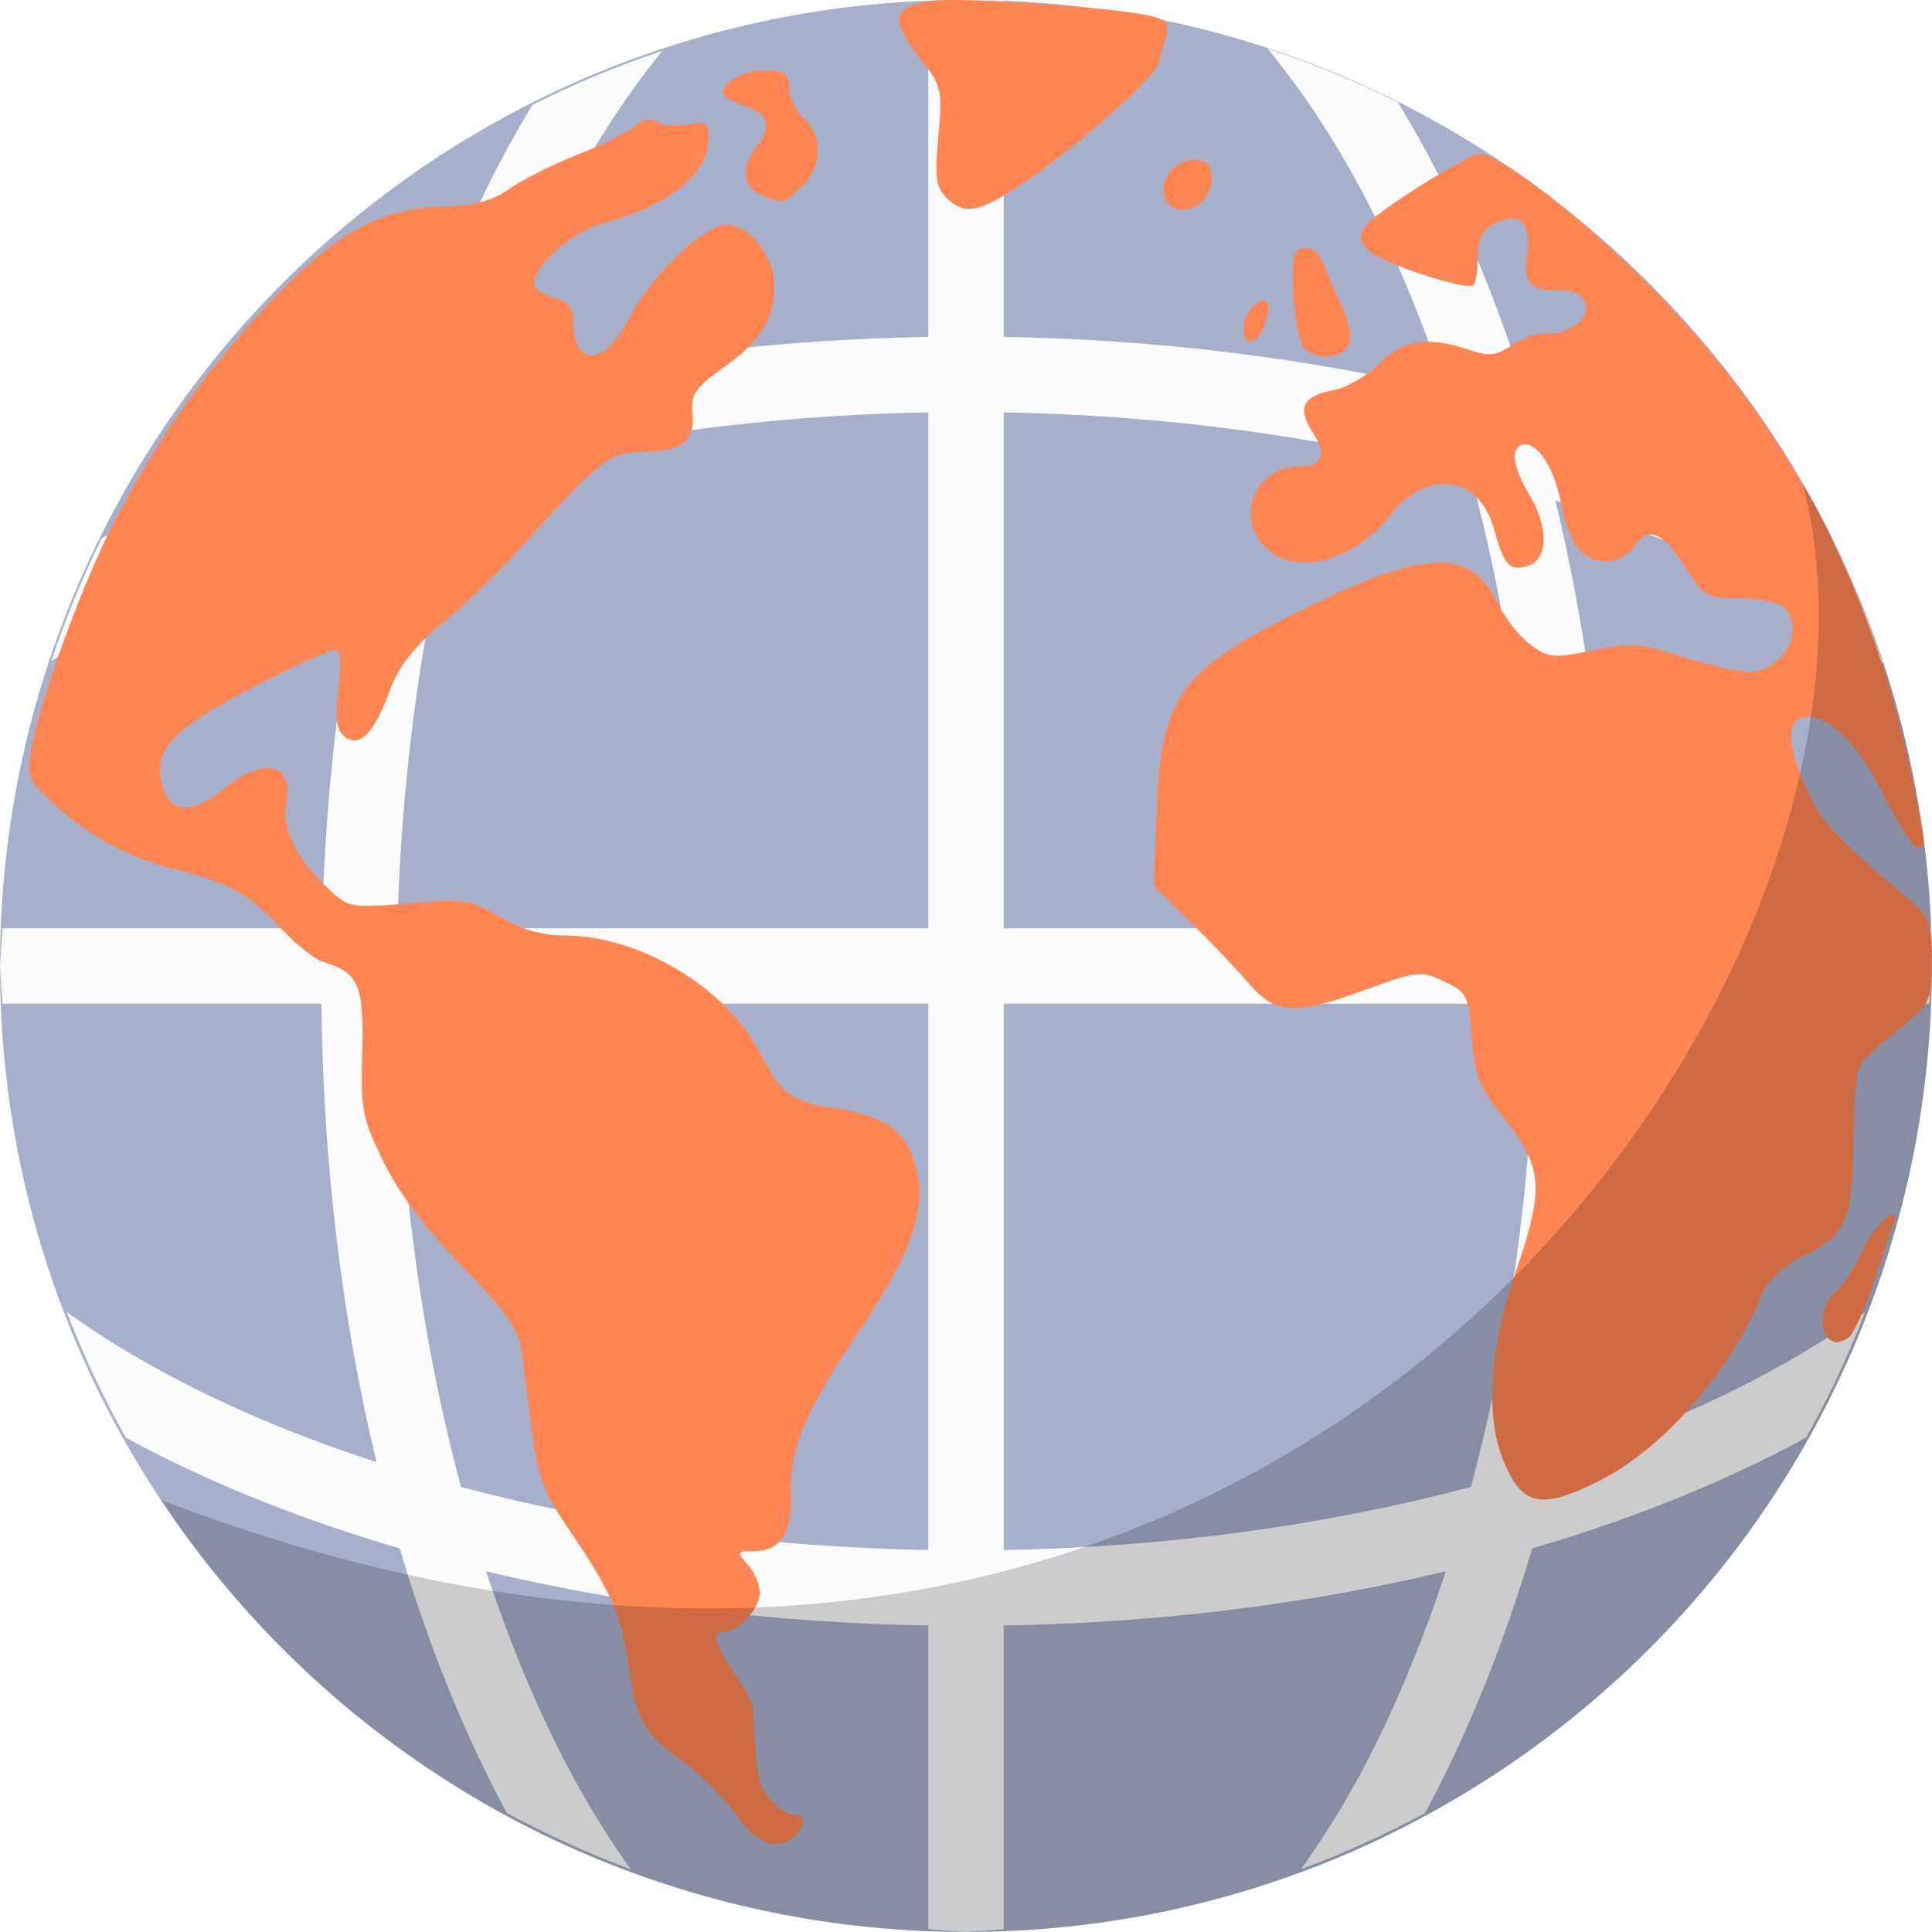
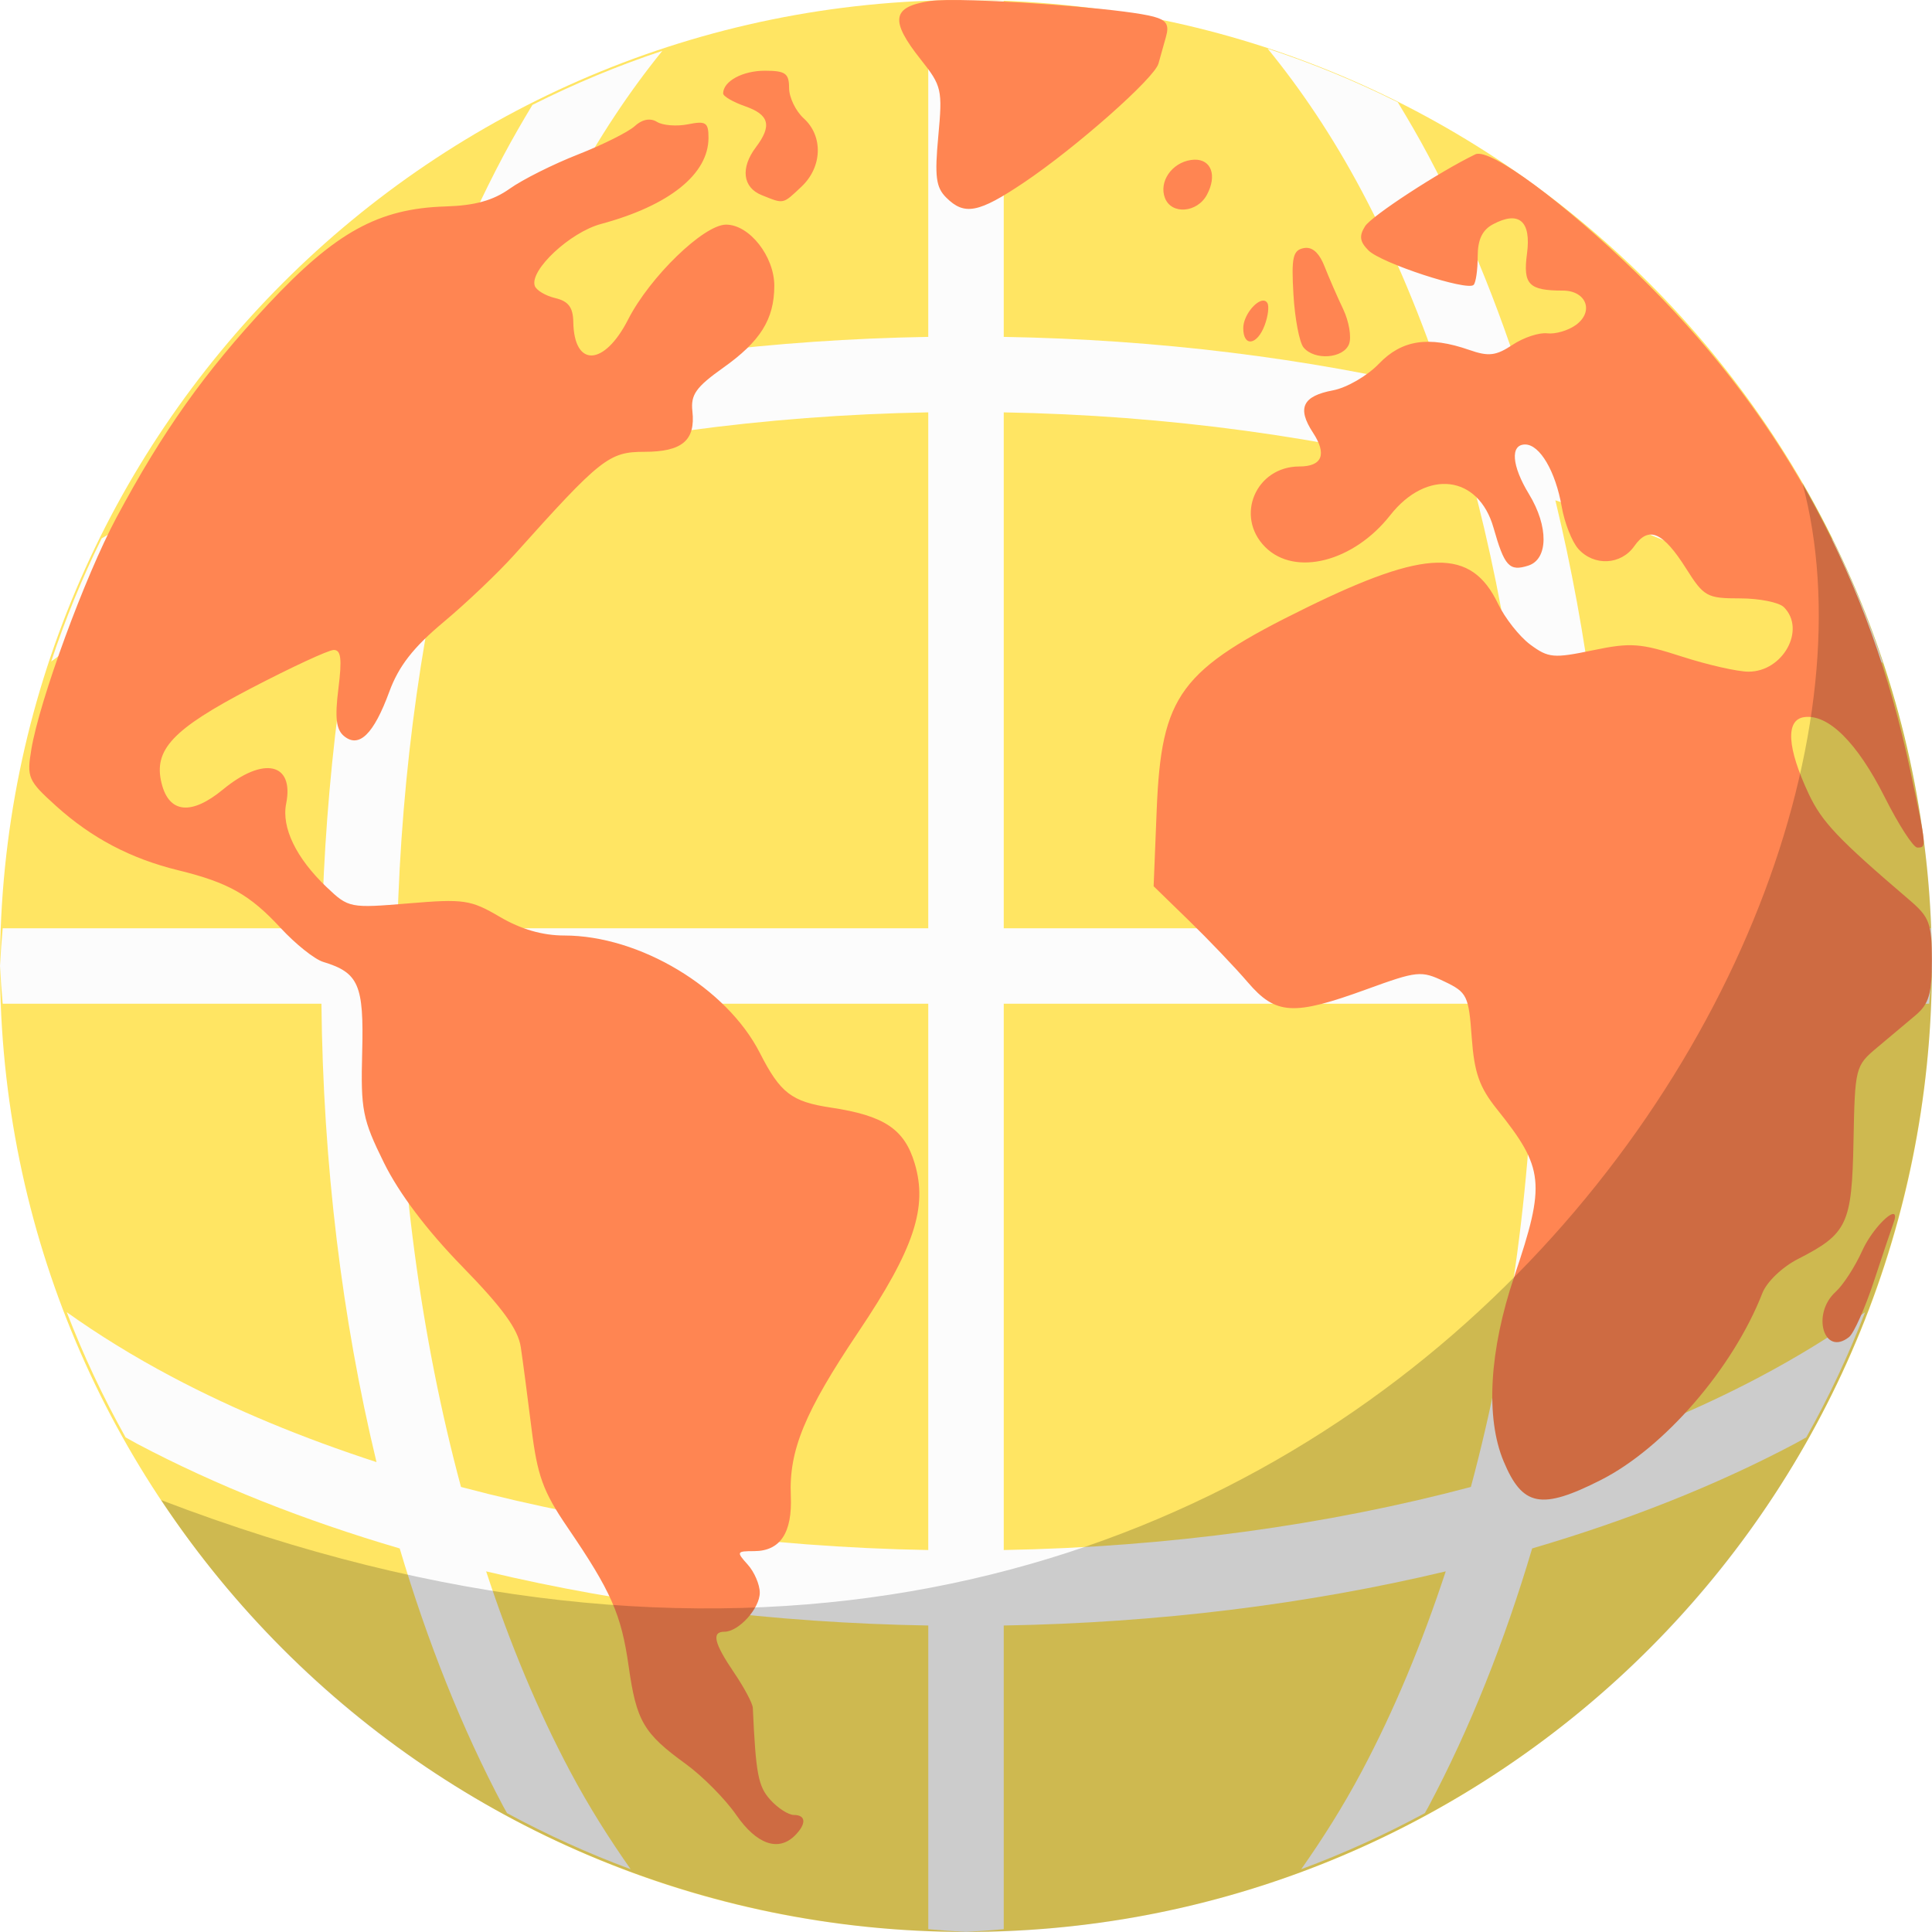
<svg xmlns="http://www.w3.org/2000/svg" width="1024" height="1024" viewBox="0 0 1024 1024" version="1.1">
-   <ellipse style="fill:#a7b0ca;fill-opacity:1;stroke-width:15.514;stroke-linecap:round;stroke-linejoin:round" id="ellipse7364" cx="511.964" cy="511.971" rx="511.964" ry="511.971" />
+   <ellipse style="fill:#ffe563;fill-opacity:1;stroke-width:15.514;stroke-linecap:round;stroke-linejoin:round" id="ellipse7364" cx="511.964" cy="511.971" rx="511.964" ry="511.971" />
  <path style="color:#000000;fill:#fcfcfc;-inkscape-stroke:none" d="M 511.965,2.2e-4 A 511.964,511.971 0 0 0 492,1.428 V 178.555 c -81.479,1.381 -160.911,11.191 -234.334,28.699 12.587,-38.232 27.43,-73.872 44.443,-105.883 15.174,-28.55 31.664,-53.092 48.938,-74.412 a 511.964,511.971 0 0 0 -68.846,28.637 c -5.272,8.734 -10.45,17.663 -15.414,27.002 -21.901,41.208 -40.243,87.331 -54.934,136.805 -50.354,14.774 -97.27,33.297 -139.141,55.457 -6.438,3.407 -12.673,6.921 -18.826,10.475 a 511.964,511.971 0 0 0 -26.762,65.275 c 18.909,-14.182 40.341,-27.717 64.299,-40.396 32.652,-17.281 69.05,-32.333 108.131,-45.045 -17.164,71.125 -27.085,147.941 -28.98,226.832 H 1.428 a 511.964,511.971 0 0 0 -1.428,19.971 511.964,511.971 0 0 0 1.432,20.029 h 168.934 c 0.864,84.521 10.86,166.987 29.189,242.941 C 160.474,762.23 124.077,747.178 91.424,729.897 70.868,719.017 52.229,707.494 35.389,695.489 a 511.964,511.971 0 0 0 31.176,66.342 c 2.072,1.128 4.046,2.307 6.148,3.42 41.871,22.16 88.786,40.683 139.141,55.457 14.69,49.474 33.032,95.597 54.934,136.805 0.632,1.189 1.306,2.299 1.943,3.479 a 511.964,511.971 0 0 0 65.527,29.73 c -11.147,-15.882 -21.991,-32.871 -32.148,-51.982 -17.014,-32.011 -31.856,-67.651 -44.443,-105.883 73.423,17.508 152.855,27.318 234.334,28.699 v 160.959 a 511.964,511.971 0 0 0 19.965,1.428 511.964,511.971 0 0 0 20.035,-1.434 V 861.555 c 81.454,-1.386 160.861,-11.194 234.262,-28.697 -12.587,38.231 -27.43,73.87 -44.443,105.881 -10.158,19.112 -21.003,36.1 -32.15,51.982 a 511.964,511.971 0 0 0 65.529,-29.729 c 0.638,-1.18 1.311,-2.291 1.943,-3.48 21.901,-41.208 40.243,-87.331 54.934,-136.805 50.354,-14.774 97.27,-33.297 139.141,-55.457 2.103,-1.113 4.076,-2.293 6.149,-3.422 a 511.964,511.971 0 0 0 31.178,-66.342 c -16.84,12.006 -35.48,23.53 -56.037,34.41 -32.652,17.281 -69.05,32.333 -108.131,45.045 18.329,-75.954 28.325,-158.42 29.189,-242.941 h 168.934 a 511.964,511.971 0 0 0 1.432,-20.029 511.964,511.971 0 0 0 -0.488,-19.971 H 853.354 c -1.895,-78.891 -11.816,-155.707 -28.98,-226.832 39.081,12.712 75.479,27.764 108.131,45.045 24.467,12.949 46.27,26.795 65.471,41.307 a 511.964,511.971 0 0 0 -26.771,-65.539 c -6.514,-3.783 -13.153,-7.504 -19.988,-11.121 -41.87,-22.16 -88.787,-40.683 -139.141,-55.457 -14.69,-49.474 -33.032,-95.597 -54.934,-136.805 -5.234,-9.848 -10.707,-19.236 -16.283,-28.41 A 511.964,511.971 0 0 0 671.885,25.78 c 17.637,21.585 34.47,46.498 49.934,75.592 17.013,32.01 31.856,67.65 44.443,105.881 C 692.861,189.749 613.454,179.941 532,178.555 V 0.492 A 511.964,511.971 0 0 0 511.965,2.2e-4 Z M 492,218.559 V 492 H 210.583 c 2.132,-84.318 13.889,-166.09 33.752,-240.004 76.215,-20.242 160.701,-31.885 247.666,-33.438 z m 40,0.002 c 86.94,1.557 171.399,13.199 247.594,33.436 19.863,73.913 31.62,155.686 33.752,240.004 H 532 Z M 210.368,532 H 492 V 821.551 C 405.035,819.999 320.55,808.356 244.334,788.114 223.21,709.506 211.338,621.983 210.368,532 Z m 321.633,0 h 281.561 c -0.97,89.983 -12.842,177.506 -33.967,256.113 -76.194,20.237 -160.653,31.878 -247.594,33.436 z" />
  <path style="fill:#ff8552;fill-opacity:1;stroke-width:15.534;stroke-linecap:round;stroke-linejoin:round" d="m 501.994,0.023 c -3.905,0.058 -7.002,0.231 -9.025,0.531 -20.305,3.014 -21.439,10.232 -4.876,31.082 11.053,13.914 11.51,15.915 9.221,40.55 -1.985,21.367 -1.253,27.075 4.178,32.509 9.663,9.667 17.172,8.213 41.269,-7.989 27.581,-18.544 69.148,-55.301 71.254,-63.014 0.889,-3.255 2.677,-9.637 3.974,-14.18 1.814,-6.352 0.315,-8.812 -6.492,-10.667 -13.071,-3.565 -64.107,-7.798 -95.634,-8.679 -5.254,-0.147 -9.966,-0.202 -13.87,-0.144 z m -96.582,37.463 c -11.869,0 -22.129,5.585 -22.129,12.048 0,1.5 5.242,4.556 11.648,6.79 12.824,4.472 14.35,10.283 5.703,21.721 -8.25,10.912 -7.006,21.317 3.034,25.355 11.962,4.81 11.06,5.002 21.105,-4.438 11.075,-10.409 11.628,-26.804 1.221,-36.226 -4.271,-3.867 -7.765,-11.127 -7.765,-16.137 0,-7.715 -1.963,-9.111 -12.816,-9.111 z m -62.161,25.939 c -2.232,0.219 -4.551,1.371 -6.833,3.437 -3.45,3.124 -16.999,9.89 -30.106,15.029 -13.108,5.139 -29.362,13.282 -36.127,18.102 -8.807,6.274 -18.479,8.952 -34.05,9.43 -35.569,1.093 -58.266,13.609 -94.019,51.839 -33.63,35.96 -55.869,67.243 -80.445,113.17 -16.63,31.078 -40.657,96.509 -45.045,122.668 -2.508,14.95 -1.772,16.649 12.93,29.937 18.935,17.114 39.677,28.05 64.914,34.223 26.561,6.497 37.926,12.908 54.327,30.642 7.839,8.476 17.939,16.534 22.447,17.904 18.891,5.743 21.659,12.116 20.725,47.781 -0.806,30.792 0.133,35.577 11.542,58.721 8.004,16.236 22.761,35.79 41.504,54.996 21.34,21.867 29.601,33.246 31.017,42.728 1.061,7.108 3.609,26.433 5.657,42.94 3.138,25.298 6.143,33.569 19.148,52.629 23.11,33.872 28.473,46.058 32.373,73.613 4.108,29.017 7.898,35.513 30.144,51.635 8.949,6.486 21.027,18.663 26.838,27.069 10.82,15.653 22.366,19.707 31.145,10.925 6.154,-6.157 5.905,-10.879 -0.569,-10.879 -2.872,0 -8.479,-3.603 -12.467,-8.011 -6.446,-7.126 -7.691,-13.658 -9.29,-48.744 -0.107,-2.372 -4.565,-10.747 -9.904,-18.618 -10.665,-15.722 -12.089,-21.736 -5.156,-21.736 7.559,0 18.746,-12.347 18.746,-20.689 0,-4.308 -2.889,-11.031 -6.423,-14.938 -6.065,-6.704 -5.875,-7.101 3.405,-7.101 13.873,0 20.319,-9.714 19.466,-29.33 -1.047,-24.068 7.372,-44.477 35.839,-86.867 29.473,-43.886 36.828,-65.909 29.818,-89.318 -5.45,-18.199 -16.189,-25.334 -44.492,-29.58 -20.76,-3.114 -26.74,-7.723 -37.545,-28.913 -17.644,-34.6 -63.729,-62.279 -103.688,-62.279 -11.513,0 -22.918,-3.296 -34.08,-9.84 -15.574,-9.131 -19.052,-9.642 -48.42,-7.192 -31.167,2.6 -31.811,2.468 -43.468,-8.618 -16.116,-15.327 -23.977,-31.54 -21.438,-44.238 4.323,-21.621 -11.926,-25.283 -33.451,-7.534 -16.775,13.834 -28.578,12.684 -32.555,-3.171 -4.474,-17.831 5.741,-28.714 47.214,-50.353 21.34,-11.135 41.108,-20.311 43.931,-20.393 3.941,-0.114 4.531,4.63 2.555,20.446 -1.938,15.516 -1.203,21.725 2.958,25.18 7.974,6.621 15.766,-1.014 24.024,-23.526 4.97,-13.548 12.707,-23.471 28.772,-36.902 12.085,-10.104 28.965,-26.163 37.507,-35.695 45.755,-51.056 50.141,-54.533 68.858,-54.533 20.085,0 27.213,-6.027 25.495,-21.561 -0.963,-8.705 1.923,-12.768 16.304,-22.972 19.72,-13.992 27.035,-25.681 27.118,-43.312 0.075,-15.684 -13.179,-32.569 -25.564,-32.569 -11.809,0 -40.41,27.706 -51.939,50.315 -12.632,24.771 -28.636,25.505 -29.037,1.328 -0.128,-7.802 -2.572,-11.043 -9.593,-12.715 -5.18,-1.234 -10.056,-4.159 -10.837,-6.502 -2.765,-8.301 18.695,-28.347 35.074,-32.759 36.222,-9.758 57.012,-26.415 57.012,-45.687 0,-8.147 -1.378,-9.059 -10.859,-7.162 -5.973,1.195 -13.357,0.629 -16.411,-1.259 -0.898,-0.555 -1.838,-0.92 -2.798,-1.1 -0.72,-0.136 -1.455,-0.164 -2.199,-0.091 z m 440.656,18.071 c -0.779,-0.043 -1.429,0.059 -1.934,0.303 -19.206,9.284 -55.037,32.66 -58.483,38.153 -3.216,5.126 -2.781,8.165 1.828,12.776 6.723,6.726 52.319,21.681 55.723,18.276 1.191,-1.191 2.162,-7.93 2.162,-14.976 0,-8.996 2.403,-14.097 8.068,-17.131 13.812,-7.395 20.386,-1.754 18.071,15.507 -2.195,16.375 0.936,19.611 18.951,19.611 12.462,0 16.73,11.08 7.007,18.193 -4.074,2.98 -10.908,4.99 -15.189,4.461 -4.282,-0.529 -12.562,2.206 -18.397,6.077 -8.809,5.843 -12.704,6.306 -22.909,2.746 -21.616,-7.539 -35.821,-5.368 -47.973,7.321 -6.113,6.383 -17.065,12.716 -24.335,14.081 -16.111,3.024 -19.127,9.386 -10.617,22.381 7.532,11.5 4.956,17.965 -7.166,17.965 -23.13,0 -34.353,26.477 -18.109,42.728 15.761,15.767 46.777,7.865 66.233,-16.88 19.396,-24.669 46.821,-21.336 54.767,6.661 5.799,20.431 8.366,23.232 18.382,20.052 10.672,-3.389 10.862,-20.752 0.411,-37.903 -9.17,-15.046 -10.047,-26.311 -2.048,-26.311 7.776,0 16.122,14.203 19.398,33.017 1.489,8.546 5.451,18.596 8.804,22.335 8.312,9.267 22.635,8.553 29.659,-1.48 7.604,-10.861 15.21,-7.553 27.535,11.979 9.341,14.803 11.006,15.72 28.506,15.72 10.223,0 20.688,2.095 23.251,4.658 11.82,11.825 -0.437,34.185 -18.739,34.185 -5.797,0 -21.683,-3.6 -35.308,-8.004 -22.101,-7.144 -27.206,-7.505 -47.336,-3.308 -20.66,4.308 -23.444,4.057 -33.003,-3.012 -5.742,-4.246 -13.479,-14.053 -17.191,-21.789 -14.144,-29.473 -37.899,-28.979 -101.314,2.102 -67.347,33.007 -77.071,46.134 -79.542,107.381 l -1.623,40.353 18.898,18.39 c 10.397,10.114 24.34,24.729 30.979,32.478 14.866,17.354 24.125,17.914 62.904,3.793 26.973,-9.822 29.029,-10.035 41.254,-4.203 12.11,5.777 12.961,7.518 14.56,29.641 1.362,18.833 4.038,26.415 13.453,38.168 24.973,31.177 25.791,39.135 9.123,88.468 -13.273,39.284 -15.334,74.93 -5.673,98.065 10.023,23.999 19.923,25.914 51.484,9.939 33.619,-17.017 70.131,-59.253 85.67,-99.104 2.314,-5.935 10.523,-13.804 18.822,-18.041 26.28,-13.418 28.623,-18.402 29.477,-62.62 0.75,-38.869 0.988,-39.808 12.414,-49.389 6.407,-5.372 15.58,-13.076 20.384,-17.115 7.153,-6.014 8.736,-11.306 8.736,-29.186 0,-19.597 -1.232,-22.884 -11.982,-32.069 -37.685,-32.197 -46.302,-41.279 -53.288,-56.149 -11.483,-24.439 -12.374,-39.267 -2.45,-40.687 12.743,-1.824 28.15,13.455 42.687,42.333 7.417,14.733 15.204,26.788 17.313,26.788 4.969,0 4.986,0.161 -3.708,-40.786 C 990.988,307.116 946.211,223.795 874.56,151.771 836.915,113.929 795.586,82.106 783.908,81.496 Z M 633.065,84.629 c -0.591,0.016 -1.203,0.072 -1.843,0.167 -10.212,1.52 -17.075,11.542 -13.779,20.135 3.436,8.958 17.111,7.905 22.258,-1.714 5.508,-10.297 2.227,-18.817 -6.636,-18.587 z m 59.522,46.741 c -0.536,-0.016 -1.085,0.032 -1.645,0.144 -5.699,1.148 -6.537,4.982 -5.392,24.558 0.746,12.756 3.147,25.377 5.331,28.048 5.783,7.069 21.181,5.941 24.138,-1.768 1.397,-3.642 0,-11.945 -3.086,-18.451 -3.097,-6.506 -7.568,-16.755 -9.934,-22.783 -2.498,-6.364 -5.658,-9.635 -9.411,-9.749 z m -23.001,27.949 c -4.001,-0.048 -10.632,8.031 -10.632,14.597 0,10.091 7.309,9.154 11.315,-1.449 1.816,-4.807 2.478,-10.137 1.471,-11.843 -0.368,-0.62 -0.838,-1.004 -1.388,-1.184 -0.24,-0.078 -0.501,-0.118 -0.766,-0.121 z m 333.898,484.111 c -2.911,-0.122 -12.004,9.59 -16.494,19.551 -3.767,8.356 -10.1,18.137 -14.075,21.736 -12.956,11.731 -6.206,34.46 7.114,23.951 2.549,-2.011 8.484,-15.329 13.187,-29.588 4.704,-14.259 9.366,-28.13 10.359,-30.824 1.126,-3.056 1.035,-4.516 0.176,-4.78 -0.08,-0.027 -0.171,-0.043 -0.267,-0.048 z" />
  <path style="fill:#000000;fill-opacity:0.194;stroke-width:15.514;stroke-linecap:round;stroke-linejoin:round" d="M 955.272,255.871 C 1093.619,495.353 1016.76,801.421 781.686,947.13 546.612,1092.838 238.312,1025.507 85.386,795.062 682.619,1023.942 1023.929,511.971 955.272,255.871 Z" />
</svg>
